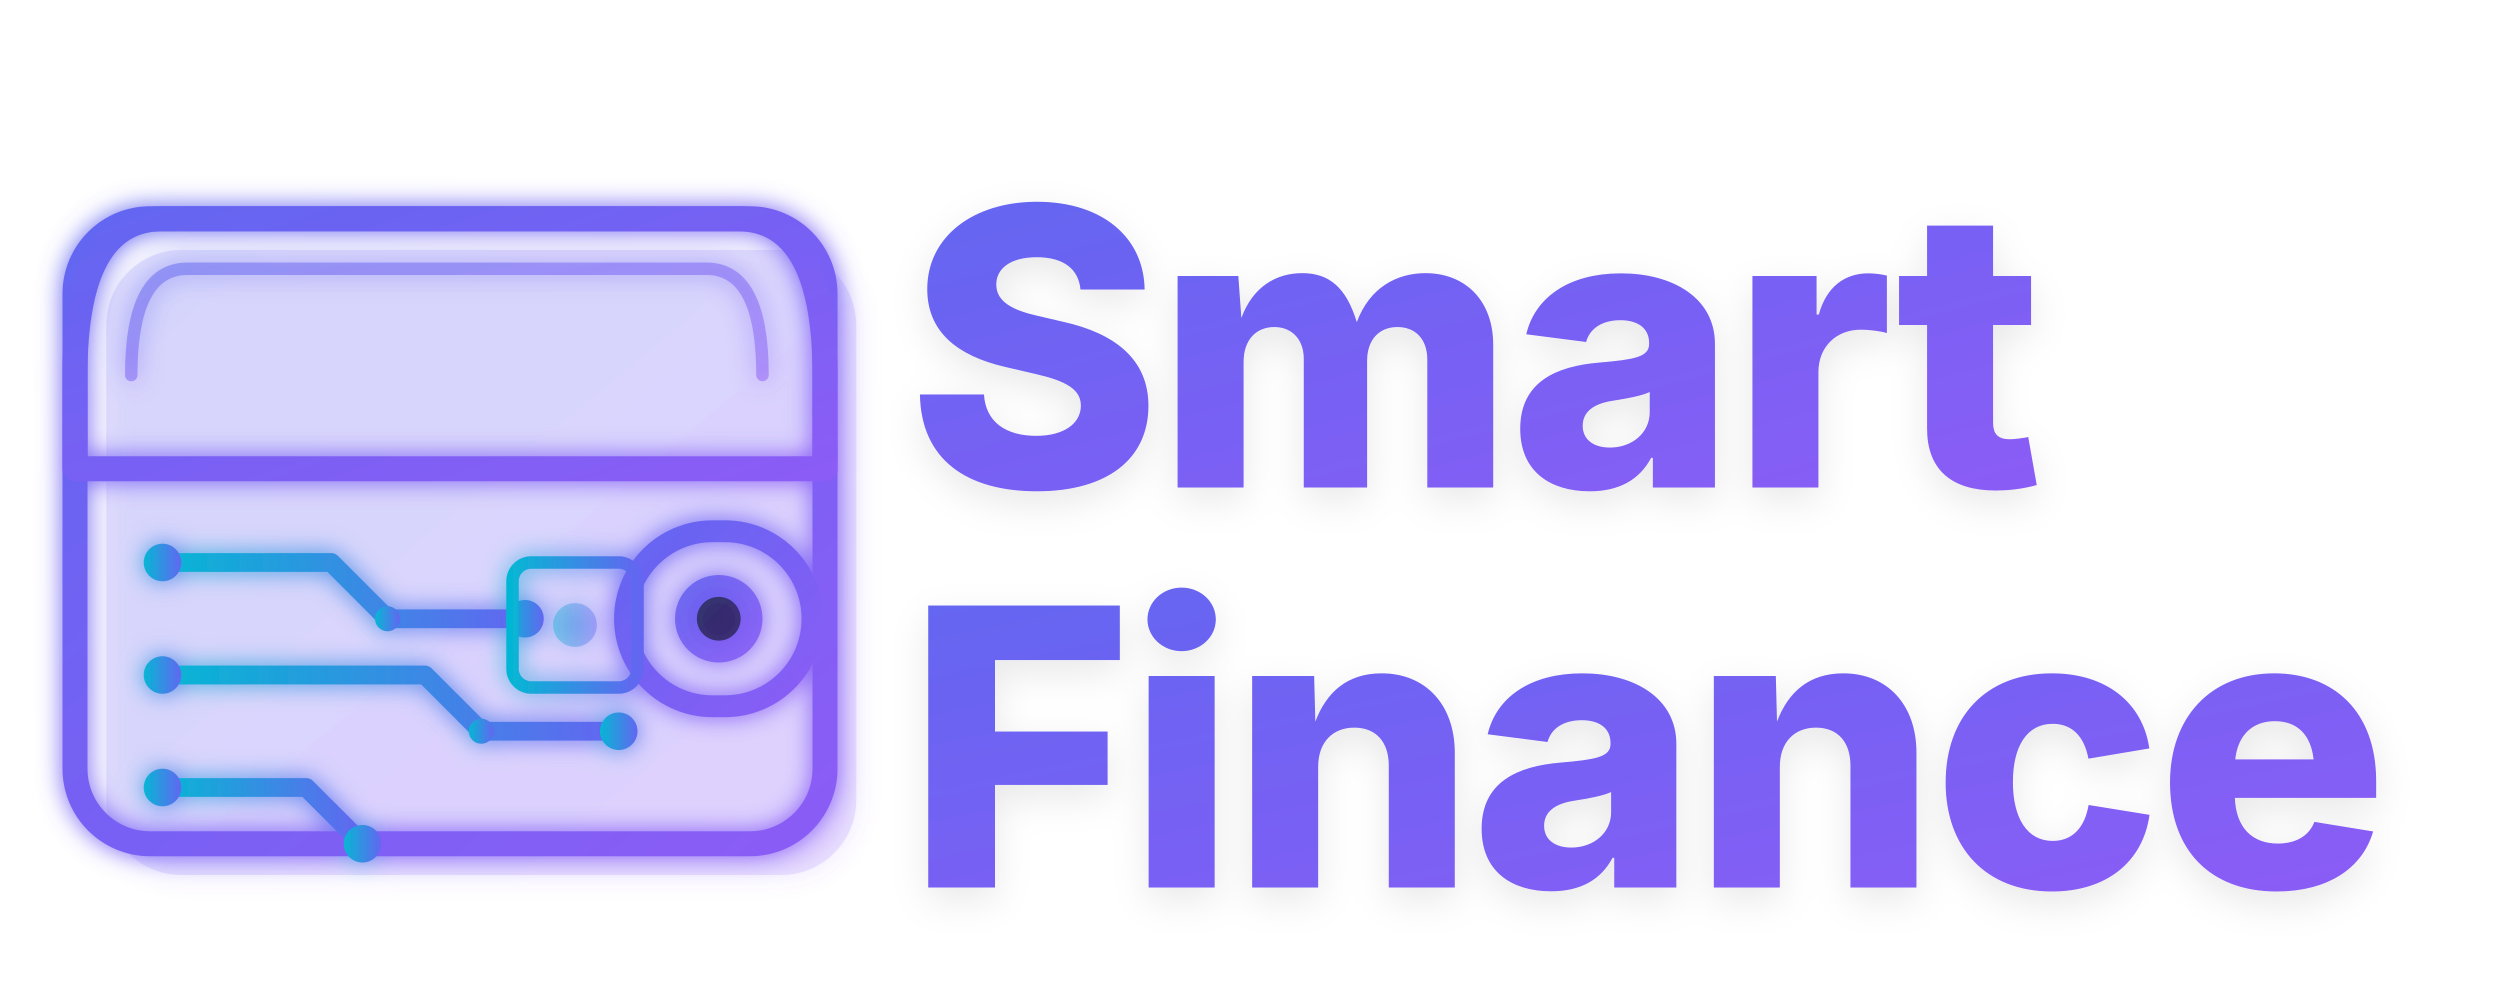
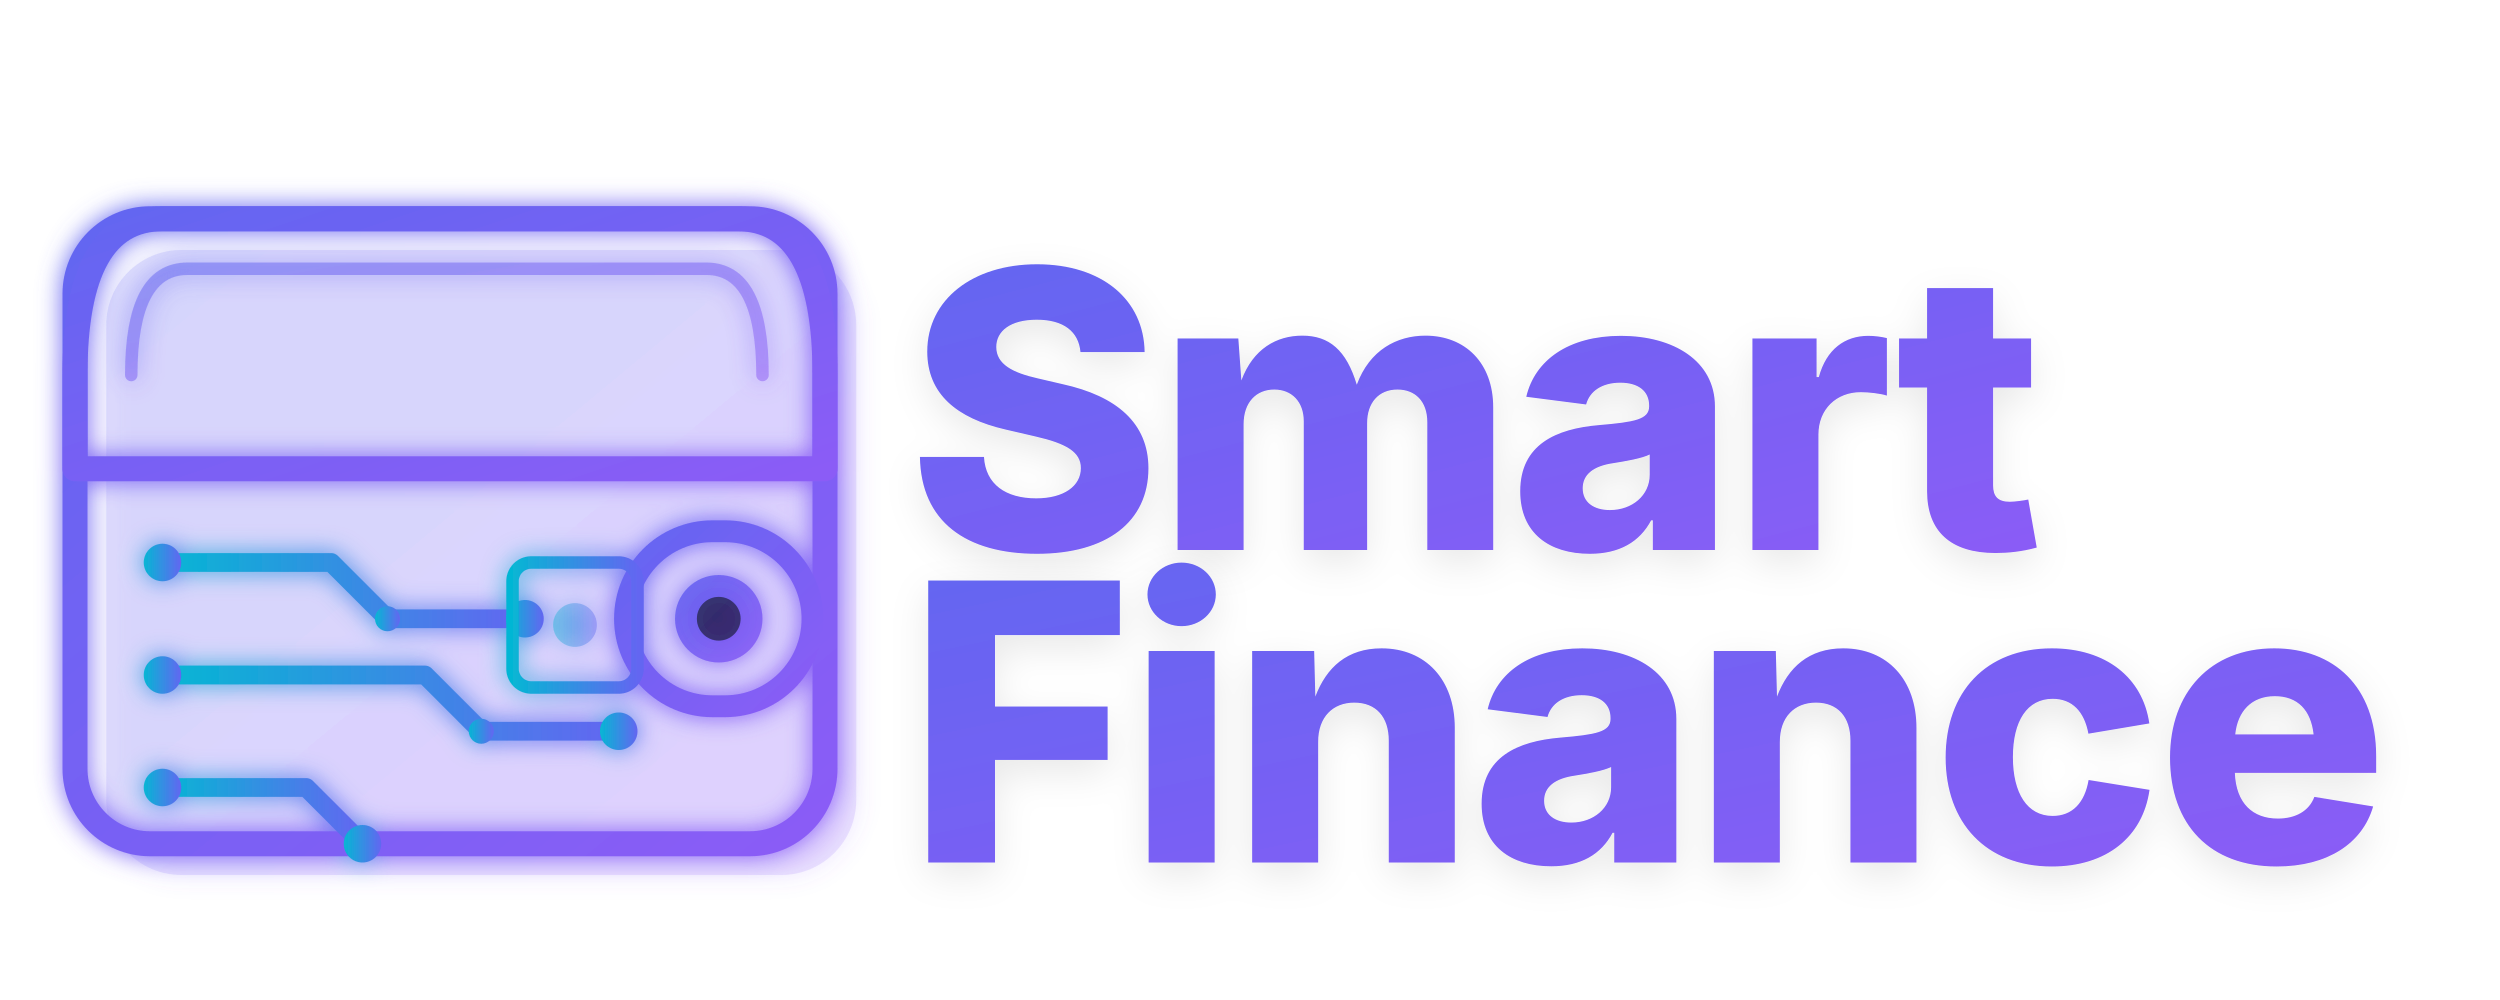
<svg xmlns="http://www.w3.org/2000/svg" viewBox="0 0 400 160">
  <defs>
    <linearGradient id="logoGradient" x1="0%" y1="0%" x2="100%" y2="100%">
      <stop offset="0%" stop-color="#6366f1" />
      <stop offset="100%" stop-color="#8b5cf6" />
    </linearGradient>
    <linearGradient id="logoGradient2" x1="0%" y1="0%" x2="100%" y2="0%">
      <stop offset="0%" stop-color="#06b6d4" />
      <stop offset="100%" stop-color="#6366f1" />
    </linearGradient>
    <linearGradient id="walletFill" x1="0%" y1="0%" x2="100%" y2="100%">
      <stop offset="0%" stop-color="rgba(99, 102, 241, 0.15)" />
      <stop offset="100%" stop-color="rgba(139, 92, 246, 0.15)" />
    </linearGradient>
    <filter id="glow">
      <feGaussianBlur stdDeviation="2" result="coloredBlur" />
      <feMerge>
        <feMergeNode in="coloredBlur" />
        <feMergeNode in="SourceGraphic" />
      </feMerge>
    </filter>
    <filter id="textShadow" x="-50%" y="-50%" width="200%" height="200%">
      <feDropShadow dx="0" dy="2" stdDeviation="3" flood-color="rgba(0,0,0,0.3)" flood-opacity="0.3" />
    </filter>
  </defs>
  <g transform="translate(12, 15)" filter="url(#glow)">
    <rect x="5" y="25" width="120" height="100" rx="12" fill="url(#walletFill)" />
    <rect x="0" y="20" width="120" height="100" rx="12" fill="none" stroke="url(#logoGradient)" stroke-width="4" stroke-linecap="round" stroke-linejoin="round" />
    <path d="M 0 45 Q 0 20 14 20 L 106 20 Q 120 20 120 45 L 120 60 L 0 60 Z" fill="none" stroke="url(#logoGradient)" stroke-width="4" stroke-linecap="round" stroke-linejoin="round" />
    <path d="M 9 45 Q 9 28 18 28 L 101 28 Q 110 28 110 45" fill="none" stroke="url(#logoGradient)" stroke-width="2" opacity="0.5" stroke-linecap="round" />
    <line x1="5" y1="60" x2="115" y2="60" stroke="url(#logoGradient)" stroke-width="2" opacity="0.4" stroke-linecap="round" />
    <rect x="88" y="70" width="30" height="28" rx="14" fill="none" stroke="url(#logoGradient)" stroke-width="3.5" stroke-linecap="round" />
    <circle cx="103" cy="84" r="7" fill="url(#logoGradient)" opacity="0.9" />
    <circle cx="103" cy="84" r="3.5" fill="#0a0e1a" opacity="0.6" />
    <path d="M 14 75 L 41 75 L 50 84 L 72 84" fill="none" stroke="url(#logoGradient2)" stroke-width="3" stroke-linecap="round" stroke-linejoin="round" />
    <circle cx="14" cy="75" r="3" fill="url(#logoGradient2)" />
    <circle cx="72" cy="84" r="3" fill="url(#logoGradient2)" />
    <circle cx="50" cy="84" r="2" fill="url(#logoGradient2)" />
    <path d="M 14 93 L 56 93 L 65 102 L 87 102" fill="none" stroke="url(#logoGradient2)" stroke-width="3" stroke-linecap="round" stroke-linejoin="round" />
    <circle cx="14" cy="93" r="3" fill="url(#logoGradient2)" />
    <circle cx="87" cy="102" r="3" fill="url(#logoGradient2)" />
    <circle cx="65" cy="102" r="2" fill="url(#logoGradient2)" />
    <path d="M 14 111 L 37 111 L 46 120" fill="none" stroke="url(#logoGradient2)" stroke-width="3" stroke-linecap="round" stroke-linejoin="round" />
    <circle cx="14" cy="111" r="3" fill="url(#logoGradient2)" />
    <circle cx="46" cy="120" r="3" fill="url(#logoGradient2)" />
    <rect x="70" y="75" width="20" height="20" rx="3" fill="none" stroke="url(#logoGradient2)" stroke-width="2" stroke-linecap="round" />
    <line x1="80" y1="75" x2="80" y2="68" stroke="url(#logoGradient2)" stroke-width="2" stroke-linecap="round" />
    <line x1="80" y1="95" x2="80" y2="102" stroke="url(#logoGradient2)" stroke-width="2" stroke-linecap="round" />
    <line x1="70" y1="85" x2="63" y2="85" stroke="url(#logoGradient2)" stroke-width="2" stroke-linecap="round" />
    <line x1="90" y1="85" x2="97" y2="85" stroke="url(#logoGradient2)" stroke-width="2" stroke-linecap="round" />
    <circle cx="80" cy="85" r="3.5" fill="url(#logoGradient2)" opacity="0.4" />
    <line x1="18" y1="125" x2="68" y2="125" stroke="url(#logoGradient)" stroke-width="2.5" opacity="0.4" stroke-linecap="round" />
    <line x1="18" y1="132" x2="52" y2="132" stroke="url(#logoGradient)" stroke-width="1.5" opacity="0.25" stroke-linecap="round" />
  </g>
-   <text x="145" y="78" font-family="'Inter', -apple-system, BlinkMacSystemFont, 'Segoe UI', sans-serif" font-size="62" font-weight="800" fill="url(#logoGradient)" letter-spacing="-1" filter="url(#textShadow)">Smart</text>
-   <text x="145" y="142" font-family="'Inter', -apple-system, BlinkMacSystemFont, 'Segoe UI', sans-serif" font-size="62" font-weight="800" fill="url(#logoGradient)" letter-spacing="-1" filter="url(#textShadow)">Finance</text>
+   <text x="145" y="88" font-family="'Inter', -apple-system, BlinkMacSystemFont, 'Segoe UI', sans-serif" font-size="62" font-weight="800" fill="url(#logoGradient)" letter-spacing="-1" filter="url(#textShadow)">Smart</text>
+   <text x="145" y="138" font-family="'Inter', -apple-system, BlinkMacSystemFont, 'Segoe UI', sans-serif" font-size="62" font-weight="800" fill="url(#logoGradient)" letter-spacing="-1" filter="url(#textShadow)">Finance</text>
</svg>
